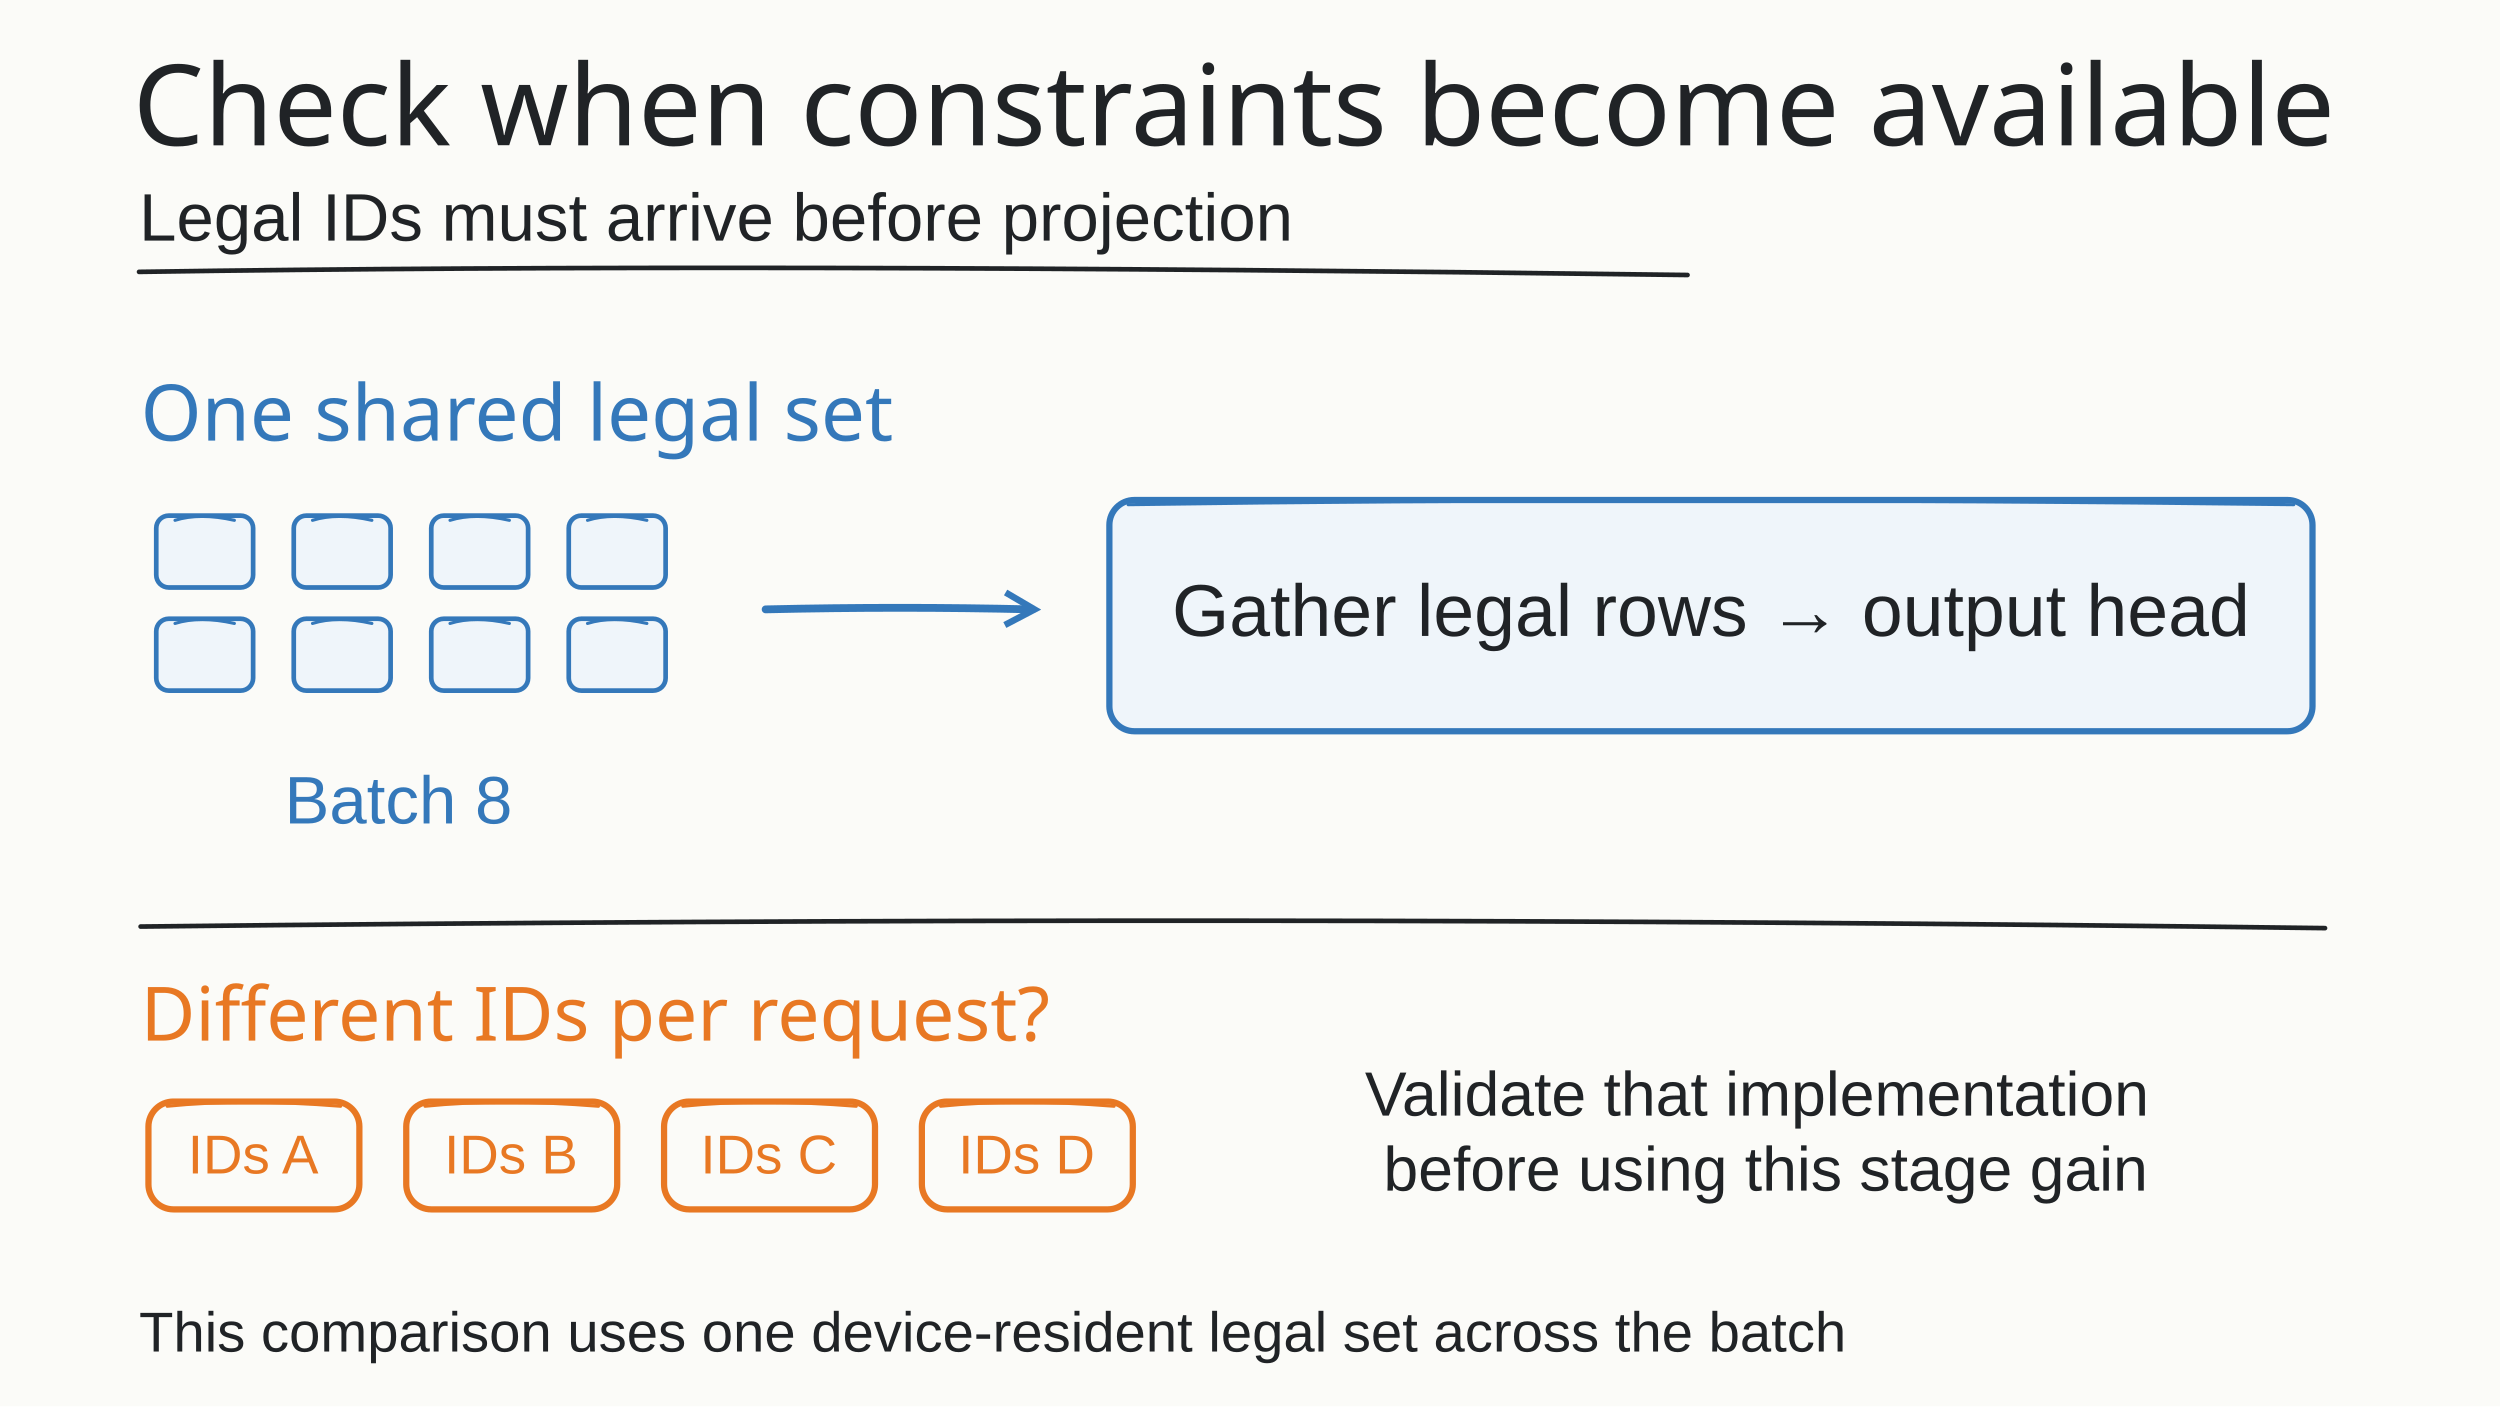
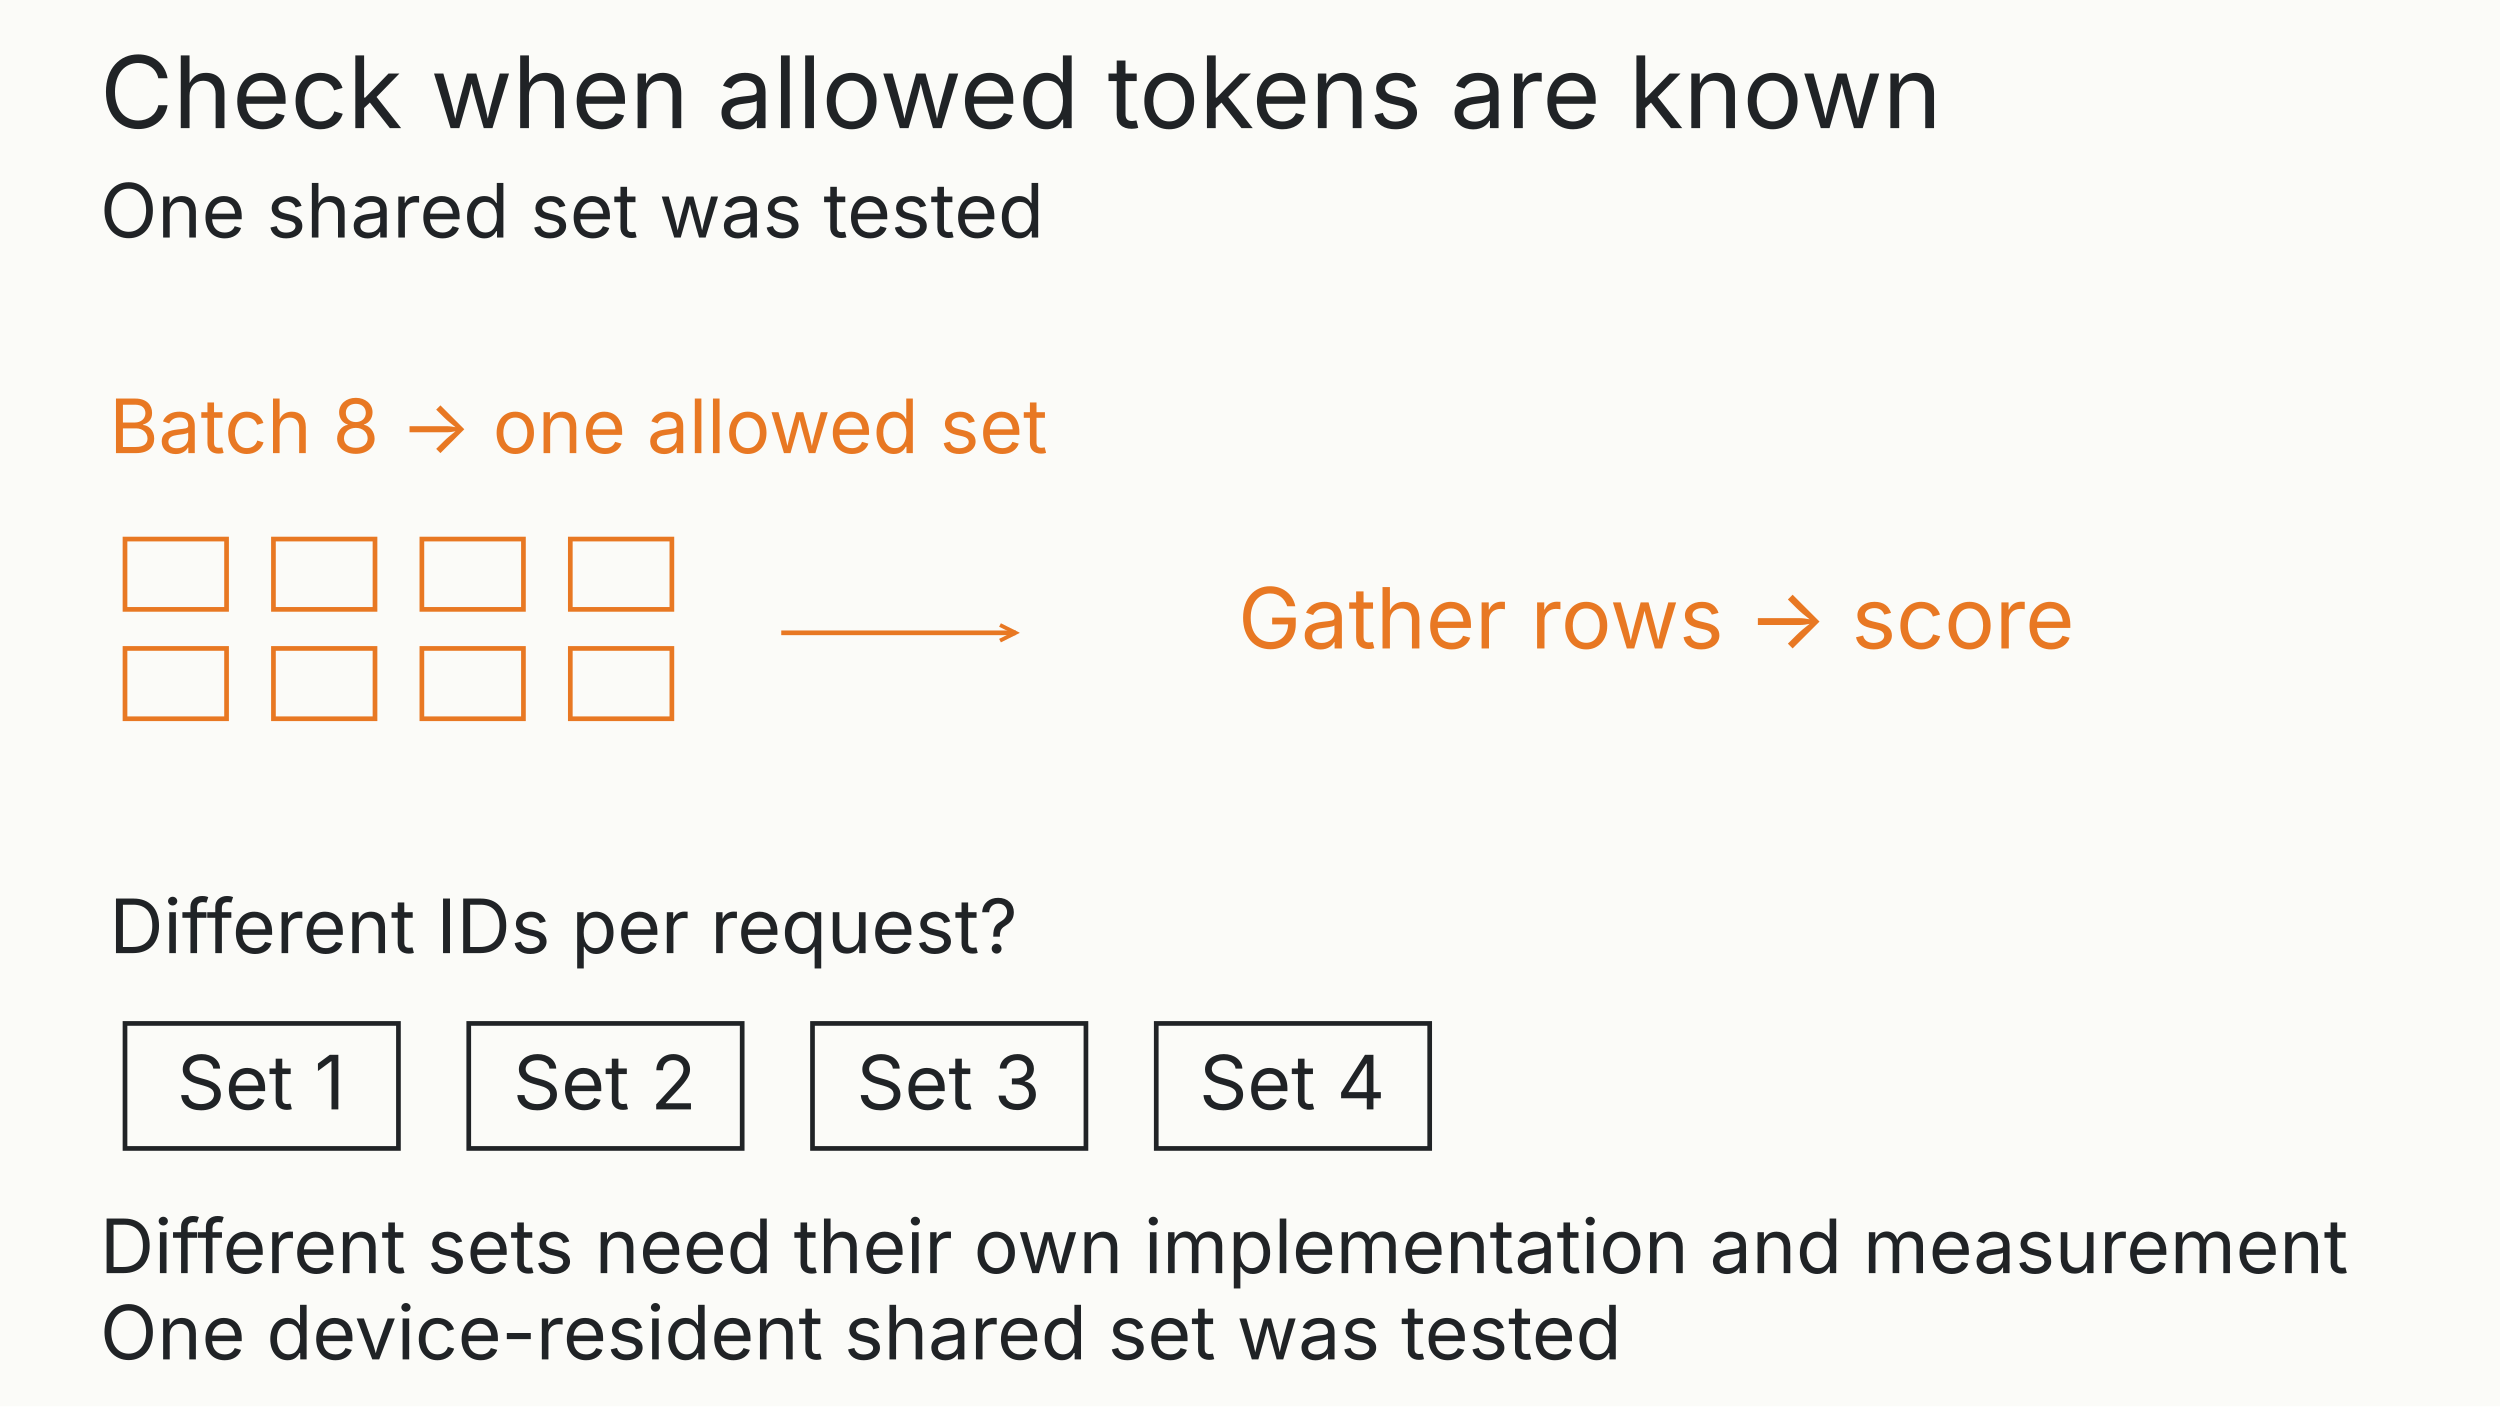
<svg xmlns="http://www.w3.org/2000/svg" width="1600" height="900" viewBox="0 0 1600 900">
  <rect width="100%" height="100%" fill="#FBFBF8" />
  <defs>
-     <marker id="arrow" viewBox="0 0 12 12" refX="9" refY="6" markerWidth="5" markerHeight="5" orient="auto">
-       <path d="M1 1 L10 6 L1 11" fill="none" stroke="context-stroke" stroke-width="2" />
+     <marker id="arrow" viewBox="0 0 12 12" refX="10" refY="6" markerWidth="5" markerHeight="5" orient="auto">
+       <path d="M2 2 L10 6 L2 10" fill="none" stroke="context-stroke" stroke-width="2" />
    </marker>
-     <pattern id="hatch" width="18" height="18" patternUnits="userSpaceOnUse">
-       <path d="M-4 18 L18 -4 M8 26 L26 8" stroke="#E87823" stroke-width="2" opacity=".35" />
-     </pattern>
  </defs>
-   <text x="85" y="93" font-family="Bradley Hand" font-size="72" fill="#202326" text-anchor="start" font-weight="normal">
-     <tspan x="85" dy="0">Check when constraints become available</tspan>
-   </text>
-   <text x="89" y="154" font-family="Arial, Helvetica, sans-serif" font-size="43" fill="#202326" text-anchor="start" font-weight="normal">
-     <tspan x="89" dy="0">Legal IDs must arrive before projection</tspan>
-   </text>
-   <path d="M89 174.0 Q480 168.0 1080 176.0" fill="none" stroke="#202326" stroke-width="3" stroke-linecap="round" stroke-linejoin="round" />
-   <text x="90" y="282" font-family="Bradley Hand" font-size="50" fill="#3478BA" text-anchor="start" font-weight="normal">
-     <tspan x="90" dy="0">One shared legal set</tspan>
-   </text>
-   <rect x="100" y="330" width="62" height="46" rx="8" fill="#EFF5FA" stroke="#3478BA" stroke-width="3" />
-   <path d="M112 333 Q127.9 328 150 333" fill="none" stroke="#3478BA" stroke-width="2" stroke-linecap="round" stroke-linejoin="round" />
-   <rect x="188" y="330" width="62" height="46" rx="8" fill="#EFF5FA" stroke="#3478BA" stroke-width="3" />
-   <path d="M200 333 Q215.9 328 238 333" fill="none" stroke="#3478BA" stroke-width="2" stroke-linecap="round" stroke-linejoin="round" />
-   <rect x="276" y="330" width="62" height="46" rx="8" fill="#EFF5FA" stroke="#3478BA" stroke-width="3" />
-   <path d="M288 333 Q303.9 328 326 333" fill="none" stroke="#3478BA" stroke-width="2" stroke-linecap="round" stroke-linejoin="round" />
-   <rect x="364" y="330" width="62" height="46" rx="8" fill="#EFF5FA" stroke="#3478BA" stroke-width="3" />
-   <path d="M376 333 Q391.9 328 414 333" fill="none" stroke="#3478BA" stroke-width="2" stroke-linecap="round" stroke-linejoin="round" />
-   <rect x="100" y="396" width="62" height="46" rx="8" fill="#EFF5FA" stroke="#3478BA" stroke-width="3" />
-   <path d="M112 399 Q127.9 394 150 399" fill="none" stroke="#3478BA" stroke-width="2" stroke-linecap="round" stroke-linejoin="round" />
-   <rect x="188" y="396" width="62" height="46" rx="8" fill="#EFF5FA" stroke="#3478BA" stroke-width="3" />
-   <path d="M200 399 Q215.9 394 238 399" fill="none" stroke="#3478BA" stroke-width="2" stroke-linecap="round" stroke-linejoin="round" />
-   <rect x="276" y="396" width="62" height="46" rx="8" fill="#EFF5FA" stroke="#3478BA" stroke-width="3" />
-   <path d="M288 399 Q303.9 394 326 399" fill="none" stroke="#3478BA" stroke-width="2" stroke-linecap="round" stroke-linejoin="round" />
-   <rect x="364" y="396" width="62" height="46" rx="8" fill="#EFF5FA" stroke="#3478BA" stroke-width="3" />
-   <path d="M376 399 Q391.9 394 414 399" fill="none" stroke="#3478BA" stroke-width="2" stroke-linecap="round" stroke-linejoin="round" />
-   <text x="255" y="527" font-family="Arial, Helvetica, sans-serif" font-size="43" fill="#3478BA" text-anchor="middle" font-weight="normal">
-     <tspan x="255" dy="0">Batch 8</tspan>
-   </text>
-   <path d="M490 390 Q577.0 388.0 660 390" fill="none" stroke="#3478BA" stroke-width="5" stroke-linecap="round" stroke-linejoin="round" marker-end="url(#arrow)" />
-   <rect x="710" y="320" width="770" height="148" rx="16" fill="#EFF5FA" stroke="#3478BA" stroke-width="4" />
-   <path d="M722 323 Q1056.5 318 1468 323" fill="none" stroke="#3478BA" stroke-width="2" stroke-linecap="round" stroke-linejoin="round" />
-   <text x="1095" y="407" font-family="Arial, Helvetica, sans-serif" font-size="47" fill="#202326" text-anchor="middle" font-weight="normal">
-     <tspan x="1095" dy="0">Gather legal rows → output head</tspan>
-   </text>
-   <path d="M90 593 Q800 585 1488 594" fill="none" stroke="#202326" stroke-width="3" stroke-linecap="round" stroke-linejoin="round" />
-   <text x="90" y="666" font-family="Bradley Hand" font-size="48" fill="#E87823" text-anchor="start" font-weight="normal">
-     <tspan x="90" dy="0">Different IDs per request?</tspan>
-   </text>
-   <rect x="95" y="705" width="135" height="69" rx="16" fill="#FBFBF8" stroke="#E87823" stroke-width="4" />
-   <path d="M107 708 Q155.75 703 218 708" fill="none" stroke="#E87823" stroke-width="2" stroke-linecap="round" stroke-linejoin="round" />
-   <text x="162" y="751" font-family="Arial, Helvetica, sans-serif" font-size="35" fill="#E87823" text-anchor="middle" font-weight="normal">
-     <tspan x="162" dy="0">IDs A</tspan>
-   </text>
-   <rect x="260" y="705" width="135" height="69" rx="16" fill="#FBFBF8" stroke="#E87823" stroke-width="4" />
-   <path d="M272 708 Q320.75 703 383 708" fill="none" stroke="#E87823" stroke-width="2" stroke-linecap="round" stroke-linejoin="round" />
-   <text x="327" y="751" font-family="Arial, Helvetica, sans-serif" font-size="35" fill="#E87823" text-anchor="middle" font-weight="normal">
-     <tspan x="327" dy="0">IDs B</tspan>
-   </text>
-   <rect x="425" y="705" width="135" height="69" rx="16" fill="#FBFBF8" stroke="#E87823" stroke-width="4" />
-   <path d="M437 708 Q485.75 703 548 708" fill="none" stroke="#E87823" stroke-width="2" stroke-linecap="round" stroke-linejoin="round" />
-   <text x="492" y="751" font-family="Arial, Helvetica, sans-serif" font-size="35" fill="#E87823" text-anchor="middle" font-weight="normal">
-     <tspan x="492" dy="0">IDs C</tspan>
-   </text>
-   <rect x="590" y="705" width="135" height="69" rx="16" fill="#FBFBF8" stroke="#E87823" stroke-width="4" />
-   <path d="M602 708 Q650.75 703 713 708" fill="none" stroke="#E87823" stroke-width="2" stroke-linecap="round" stroke-linejoin="round" />
-   <text x="657" y="751" font-family="Arial, Helvetica, sans-serif" font-size="35" fill="#E87823" text-anchor="middle" font-weight="normal">
-     <tspan x="657" dy="0">IDs D</tspan>
-   </text>
-   <text x="1130" y="714" font-family="Arial, Helvetica, sans-serif" font-size="40" fill="#202326" text-anchor="middle" font-weight="normal">
-     <tspan x="1130" dy="0">Validate that implementation</tspan>
-     <tspan x="1130" dy="48.0">before using this stage gain</tspan>
-   </text>
-   <text x="89" y="865.0" font-family="Arial, Helvetica, sans-serif" font-size="36" fill="#202326" text-anchor="start" font-weight="normal">
-     <tspan x="89" dy="0">This comparison uses one device-resident legal set across the batch</tspan>
-   </text>
+   <text x="64" y="82.0" font-family="Inter" font-size="64" font-weight="400" font-style="normal" fill="#202326" text-anchor="start">Check when allowed tokens are known</text>
+   <text x="64" y="152.0" font-family="Inter" font-size="48" font-weight="400" font-style="normal" fill="#202326" text-anchor="start">One shared set was tested</text>
+   <text x="70" y="290.0" font-family="Inter" font-size="48" font-weight="400" font-style="normal" fill="#E87823" text-anchor="start">Batch 8 → one allowed set</text>
+   <rect x="80" y="345" width="65" height="45" rx="0" fill="none" stroke="#E87823" stroke-width="3" />
+   <rect x="175" y="345" width="65" height="45" rx="0" fill="none" stroke="#E87823" stroke-width="3" />
+   <rect x="270" y="345" width="65" height="45" rx="0" fill="none" stroke="#E87823" stroke-width="3" />
+   <rect x="365" y="345" width="65" height="45" rx="0" fill="none" stroke="#E87823" stroke-width="3" />
+   <rect x="80" y="415" width="65" height="45" rx="0" fill="none" stroke="#E87823" stroke-width="3" />
+   <rect x="175" y="415" width="65" height="45" rx="0" fill="none" stroke="#E87823" stroke-width="3" />
+   <rect x="270" y="415" width="65" height="45" rx="0" fill="none" stroke="#E87823" stroke-width="3" />
+   <rect x="365" y="415" width="65" height="45" rx="0" fill="none" stroke="#E87823" stroke-width="3" />
+   <line x1="500" y1="405" x2="650" y2="405" stroke="#E87823" stroke-width="3" marker-end="url(#arrow)" />
+   <text x="1060" y="415.0" font-family="Inter" font-size="54" font-weight="400" font-style="normal" fill="#E87823" text-anchor="middle">Gather rows → score</text>
+   <text x="70" y="610.0" font-family="Inter" font-size="48" font-weight="400" font-style="normal" fill="#202326" text-anchor="start">Different IDs per request?</text>
+   <rect x="80" y="655" width="175" height="80" rx="0" fill="none" stroke="#202326" stroke-width="3" />
+   <text x="167" y="710.0" font-family="Inter" font-size="48" font-weight="400" font-style="normal" fill="#202326" text-anchor="middle">Set 1</text>
+   <rect x="300" y="655" width="175" height="80" rx="0" fill="none" stroke="#202326" stroke-width="3" />
+   <text x="387" y="710.0" font-family="Inter" font-size="48" font-weight="400" font-style="normal" fill="#202326" text-anchor="middle">Set 2</text>
+   <rect x="520" y="655" width="175" height="80" rx="0" fill="none" stroke="#202326" stroke-width="3" />
+   <text x="607" y="710.0" font-family="Inter" font-size="48" font-weight="400" font-style="normal" fill="#202326" text-anchor="middle">Set 3</text>
+   <rect x="740" y="655" width="175" height="80" rx="0" fill="none" stroke="#202326" stroke-width="3" />
+   <text x="827" y="710.0" font-family="Inter" font-size="48" font-weight="400" font-style="normal" fill="#202326" text-anchor="middle">Set 4</text>
+   <text x="64" y="814.8" font-family="Inter" font-size="48" font-weight="400" font-style="normal" fill="#202326" text-anchor="start">Different sets need their own implementation and measurement</text>
+   <text x="64" y="870.0" font-family="Inter" font-size="48" font-weight="400" font-style="normal" fill="#202326" text-anchor="start">One device-resident shared set was tested</text>
</svg>
